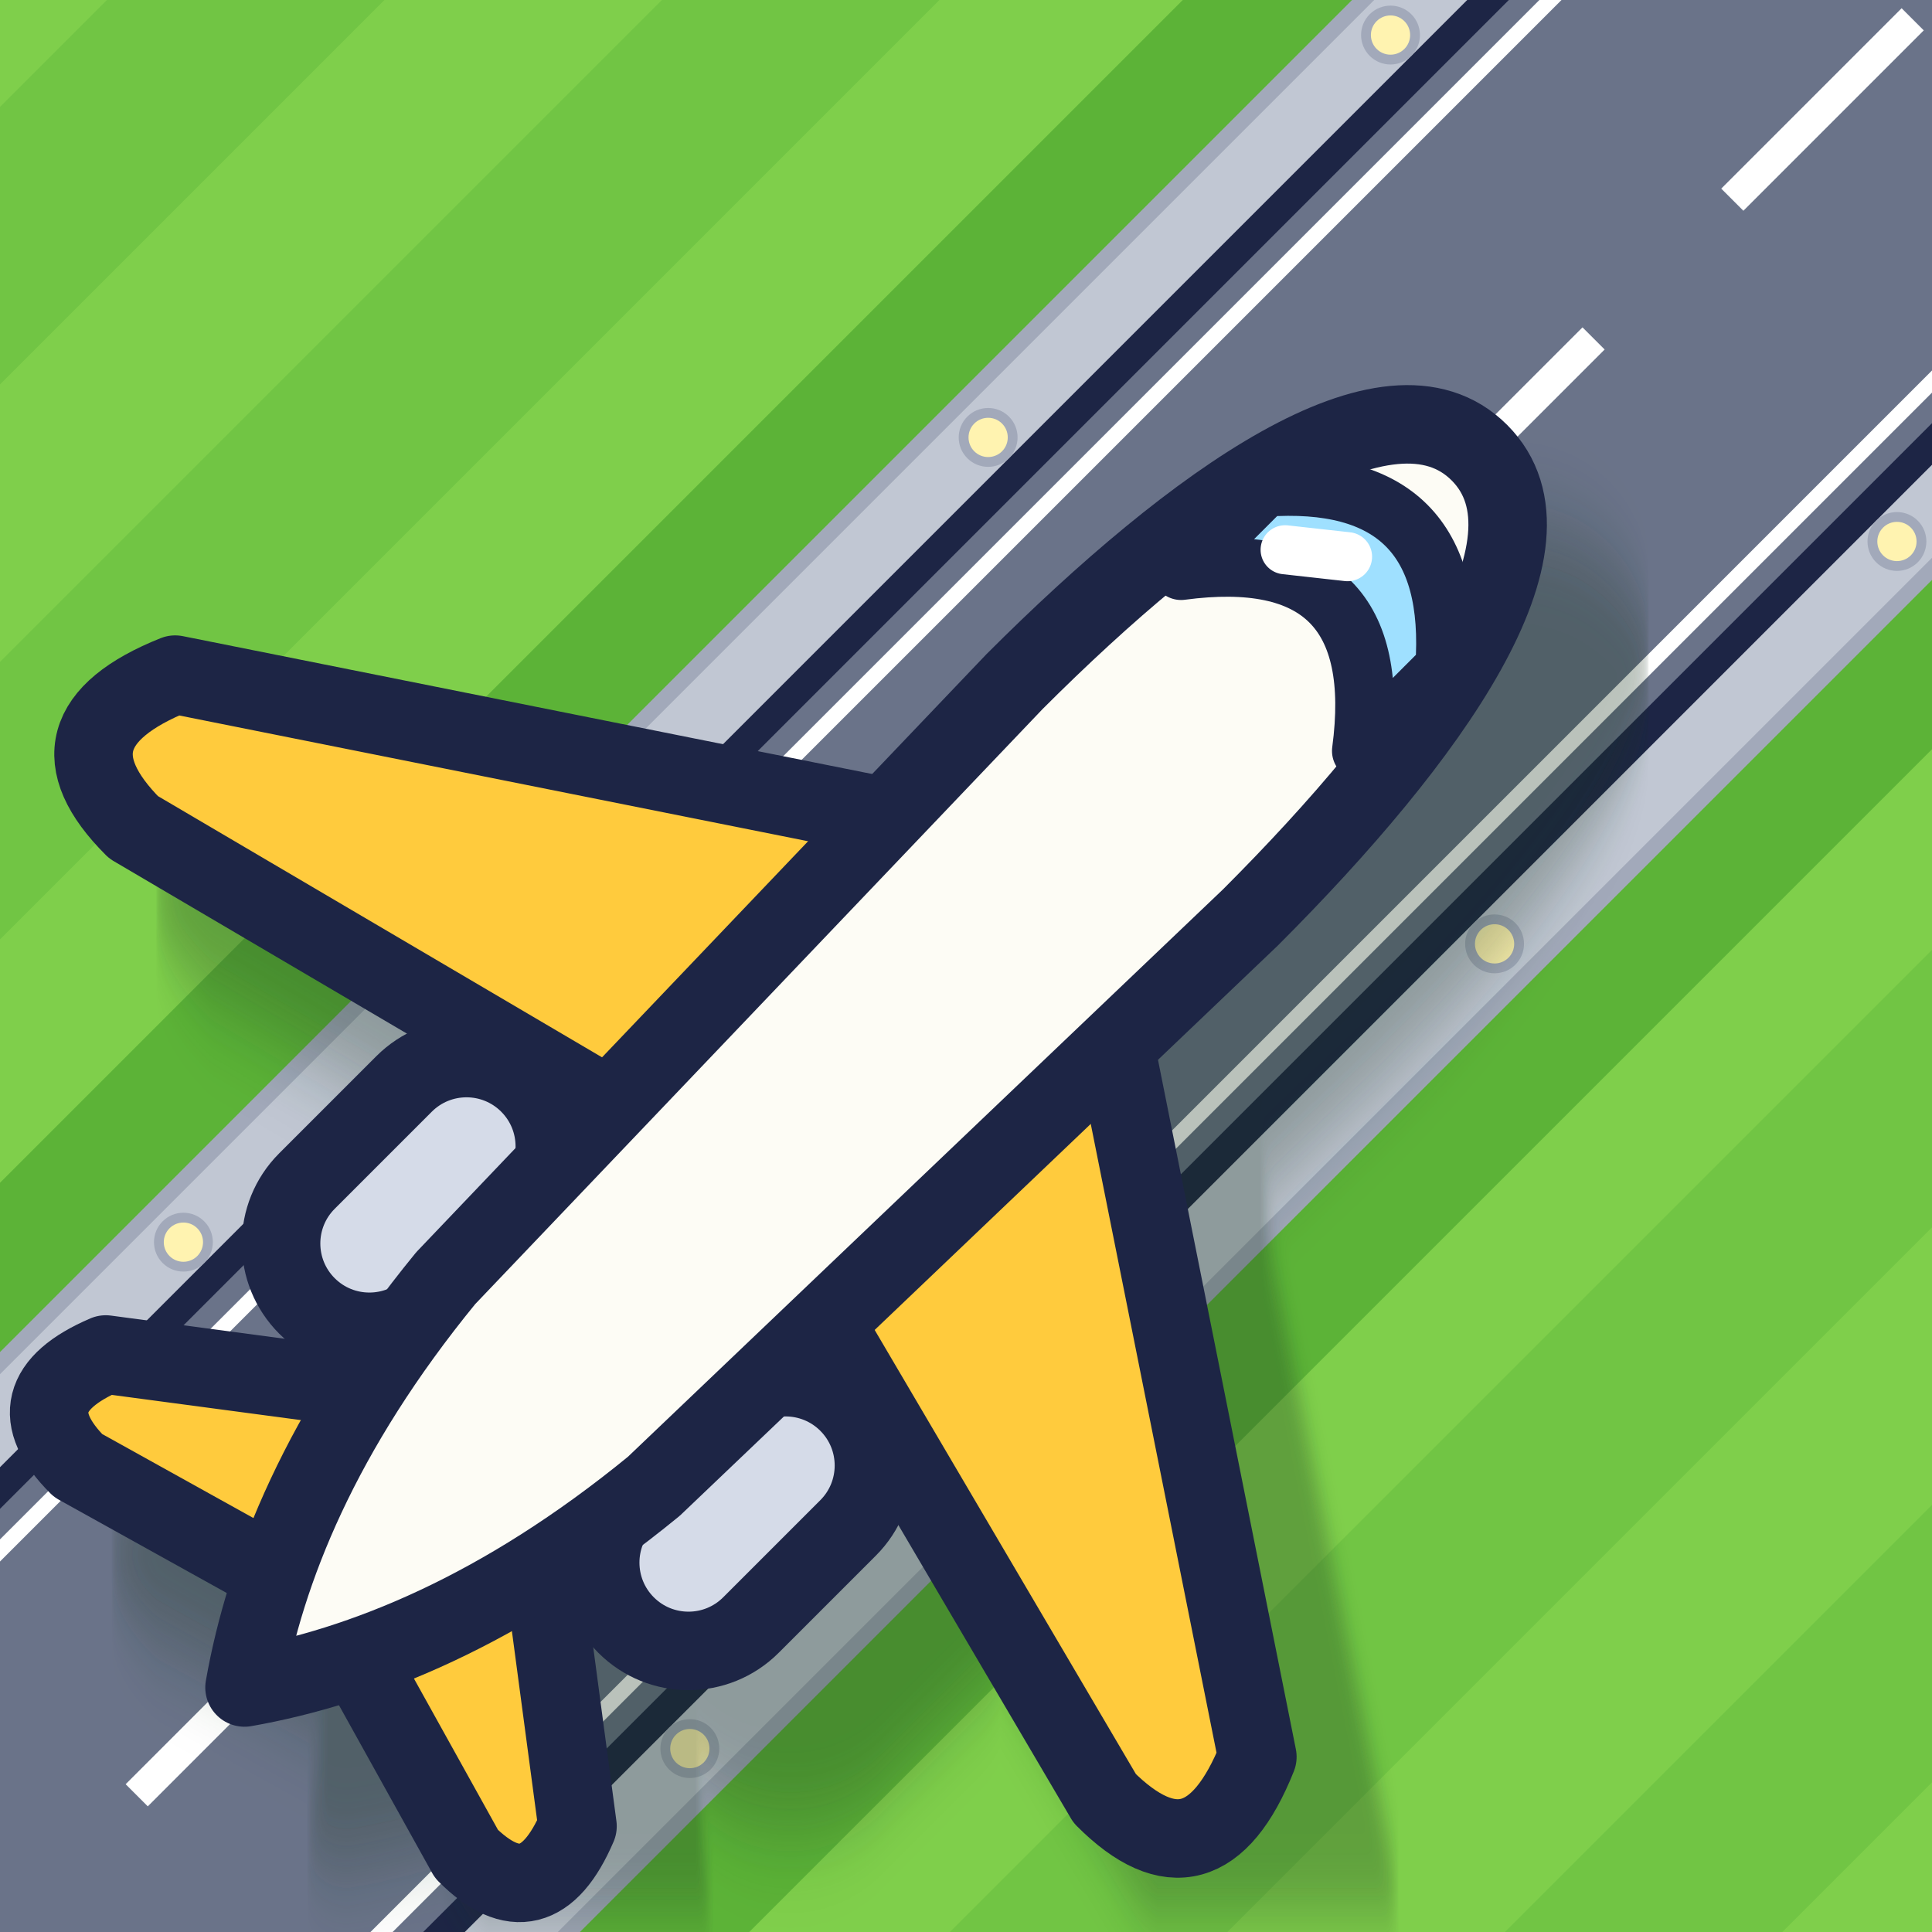
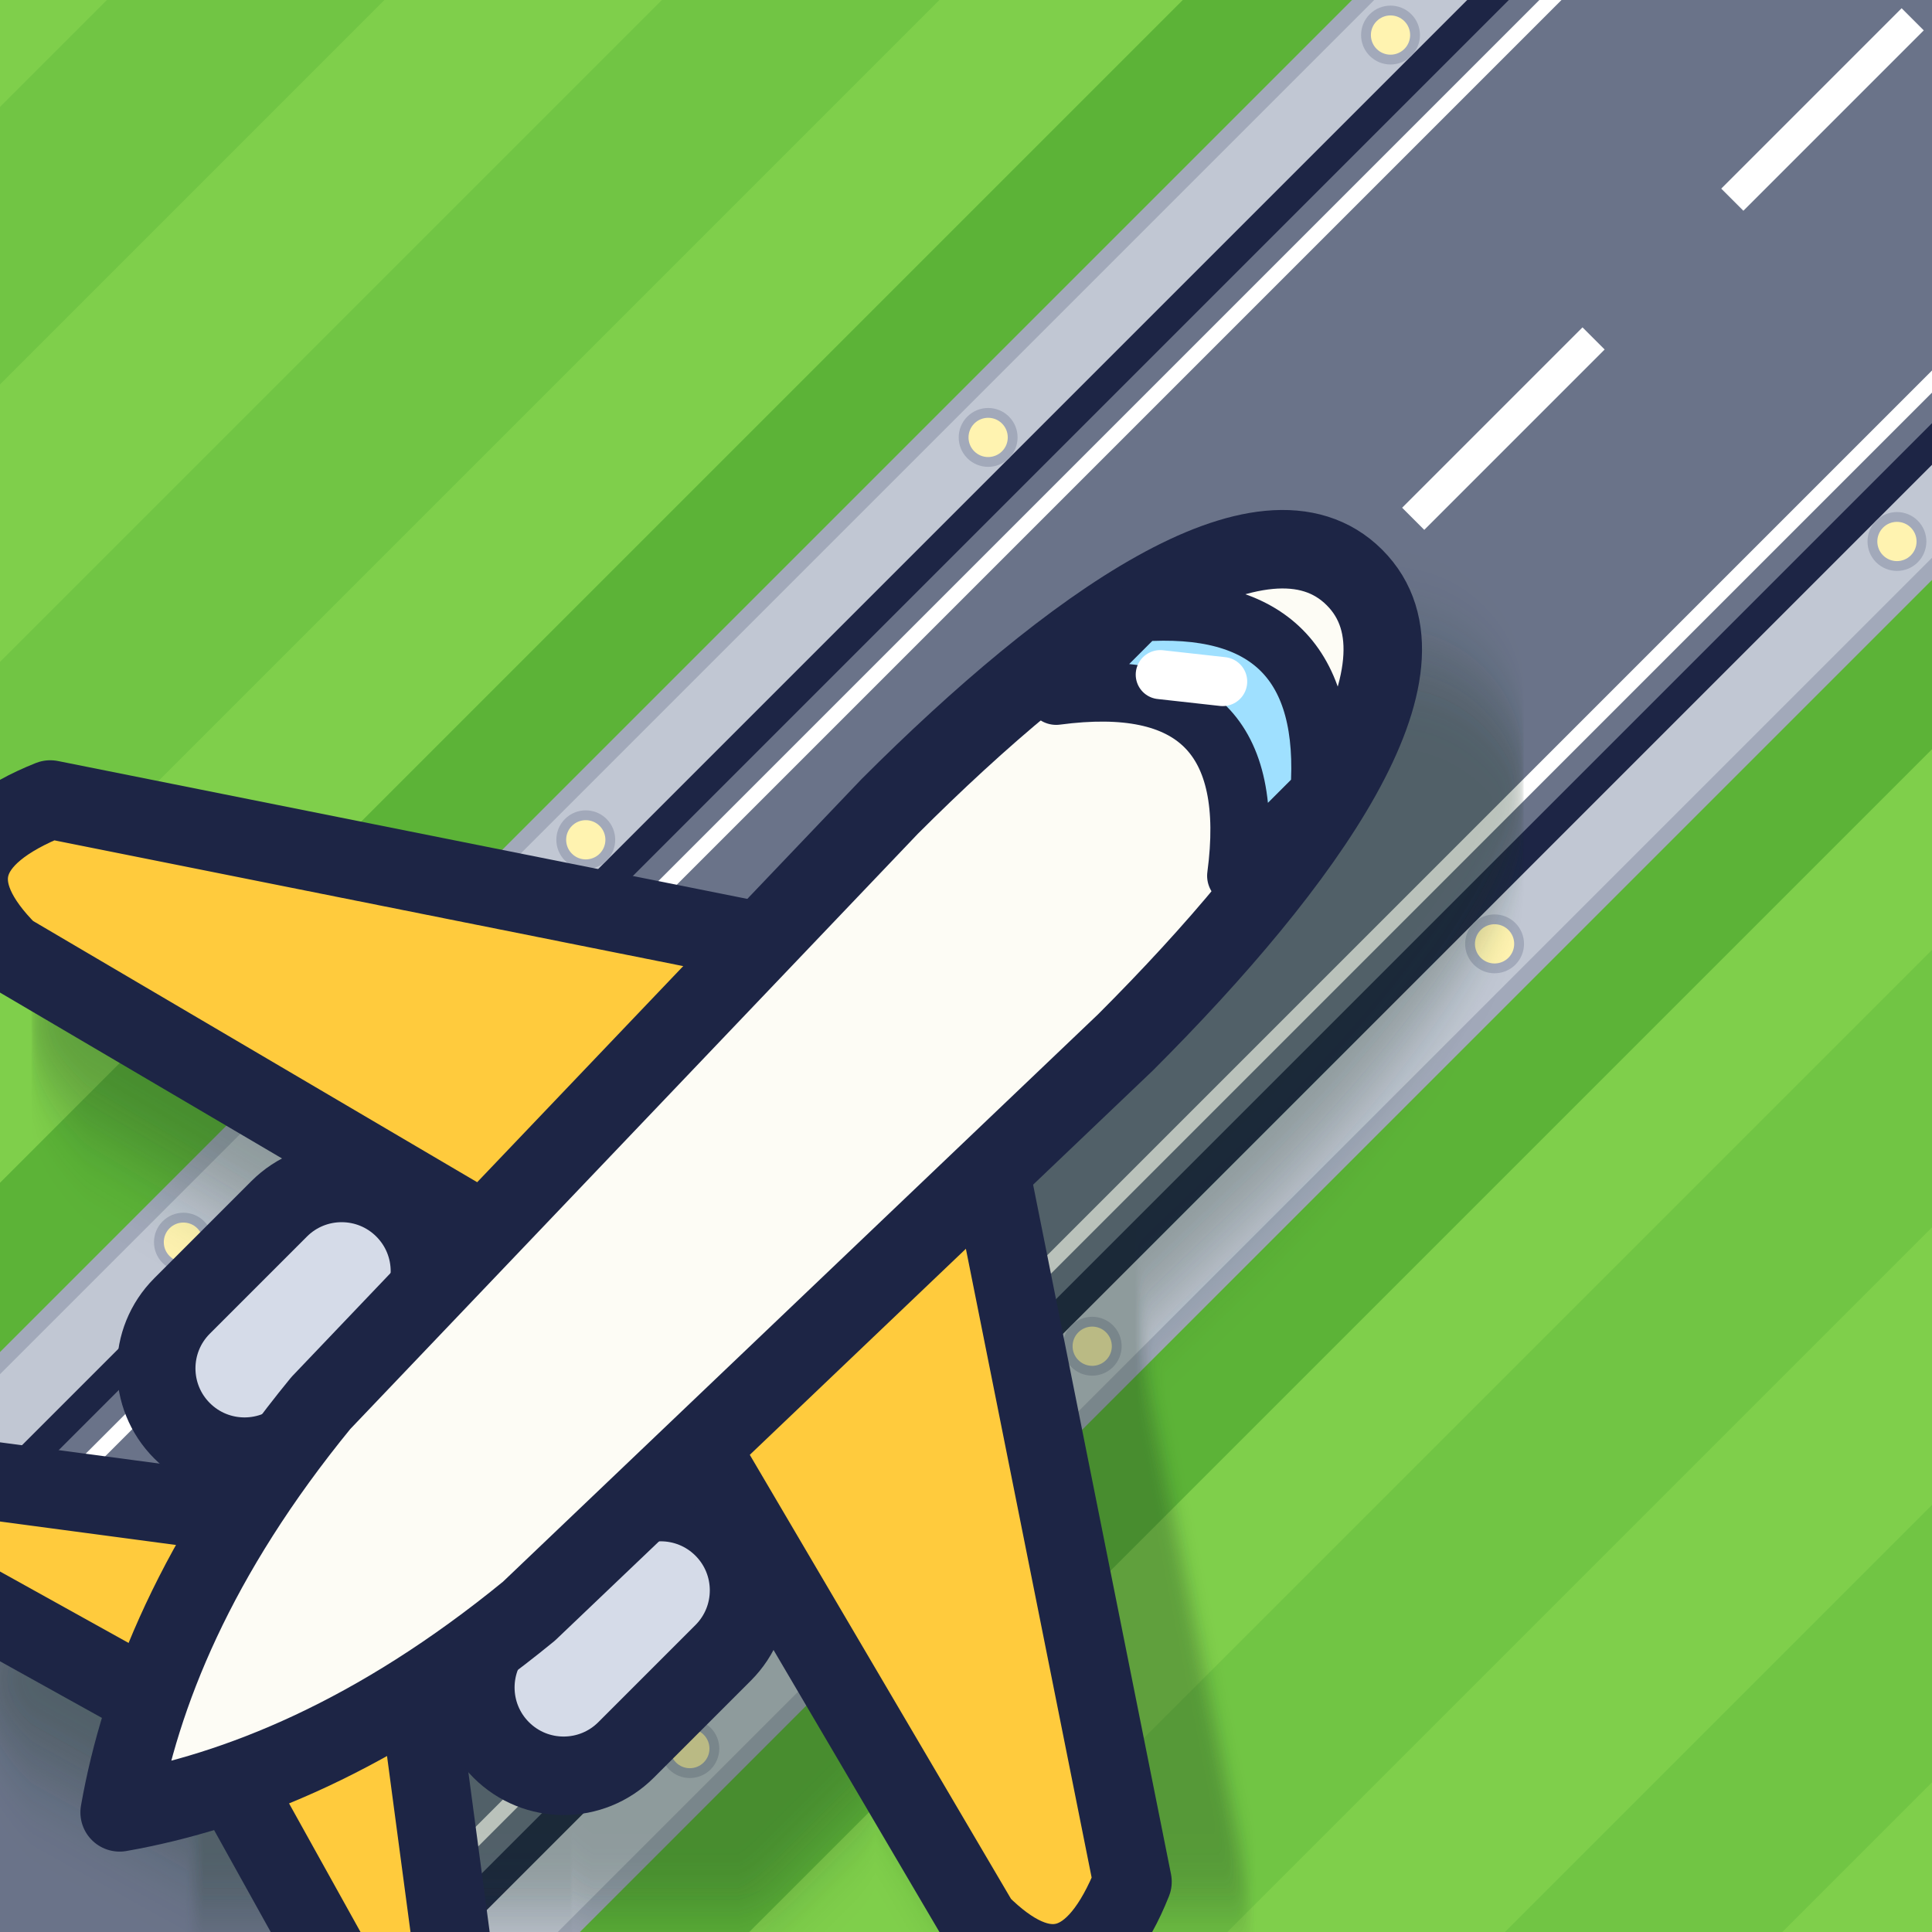
<svg xmlns="http://www.w3.org/2000/svg" viewBox="0 0 1024 1024" width="1024" height="1024">
  <defs>
    <filter id="soft" x="-20%" y="-20%" width="140%" height="140%">
      <feGaussianBlur stdDeviation="1.6" />
    </filter>
  </defs>
  <rect width="1024" height="1024" fill="#7fcf4b" />
  <g transform="translate(512 512) rotate(-45)">
    <rect x="-1100" y="-1100" width="2200" height="104" fill="#71c544" />
    <rect x="-1100" y="-892" width="2200" height="104" fill="#71c544" />
    <rect x="-1100" y="-684" width="2200" height="104" fill="#71c544" />
    <rect x="-1100" y="-476" width="2200" height="104" fill="#71c544" />
    <rect x="-1100" y="-268" width="2200" height="104" fill="#71c544" />
    <rect x="-1100" y="-60" width="2200" height="104" fill="#71c544" />
    <rect x="-1100" y="148" width="2200" height="104" fill="#71c544" />
    <rect x="-1100" y="356" width="2200" height="104" fill="#71c544" />
    <rect x="-1100" y="564" width="2200" height="104" fill="#71c544" />
    <rect x="-1100" y="772" width="2200" height="104" fill="#71c544" />
    <rect x="-1100" y="980" width="2200" height="104" fill="#71c544" />
    <rect x="-1100" y="-280.8" width="2200" height="561.6" fill="#5cb337" />
    <rect x="-1100" y="-213.2" width="2200" height="426.4" fill="#c1c7d3" stroke="#a2a9ba" stroke-width="8.3" />
    <rect x="-1100" y="-166.4" width="2200" height="332.8" fill="#6a7389" stroke="#1d2545" stroke-width="15.6" />
    <path d="M-1100 -143.0h2200M-1100 143.0h2200" fill="none" stroke="#ffffff" stroke-width="8.3" />
    <path d="M-1100 0h2200" fill="none" stroke="#ffffff" stroke-width="16.6" stroke-dasharray="135.2 104.0" />
    <g fill="#fff3b0" stroke="#a2a9ba" stroke-width="5.2">
      <circle cx="-1000.0" cy="-189.8" r="13.0" />
      <circle cx="-1000.0" cy="189.8" r="13.0" />
      <circle cx="-698.4" cy="-189.8" r="13.0" />
      <circle cx="-698.4" cy="189.8" r="13.0" />
      <circle cx="-396.8" cy="-189.8" r="13.0" />
      <circle cx="-396.8" cy="189.8" r="13.0" />
      <circle cx="-95.2" cy="-189.8" r="13.0" />
      <circle cx="-95.2" cy="189.8" r="13.0" />
      <circle cx="206.4" cy="-189.8" r="13.0" />
      <circle cx="206.4" cy="189.8" r="13.0" />
      <circle cx="508.0" cy="-189.8" r="13.0" />
      <circle cx="508.0" cy="189.8" r="13.0" />
      <circle cx="809.6" cy="-189.8" r="13.0" />
      <circle cx="809.6" cy="189.8" r="13.0" />
    </g>
  </g>
-   <g transform="translate(566 586) rotate(45) scale(10.4) translate(-48 -40)" opacity="0.3" filter="url(#soft)" stroke-width="4" stroke-linejoin="round">
+   <g transform="translate(566 586) rotate(45) scale(10.4) translate(-48 -31)" opacity="0.3" filter="url(#soft)" stroke-width="4" stroke-linejoin="round">
    <path fill="#12301f" stroke="#12301f" d="M48 72l17 13q2 5-3 5l-14-4-14 4q-5 0-3-5z" />
    <path fill="#12301f" stroke="#12301f" d="M48 32l39 26q3 7-4 7l-27-7h-16l-27 7q-7 0-4-7z" />
    <rect fill="#12301f" stroke="#12301f" x="32" y="60" width="9" height="16" rx="4.500" />
    <rect fill="#12301f" stroke="#12301f" x="55" y="60" width="9" height="16" rx="4.500" />
    <path fill="#12301f" stroke="#12301f" d="M48 3c6.500 0 8.500 12 8.500 25l-1 42c-1 10-4 17-7.500 22-3.500-5-6.500-12-7.500-22l-1-42c0-13 2-25 8.500-25z" />
    <path fill="#12301f" stroke="#12301f" d="M41.500 18q6.500-8.500 13 0v-6q-6.500-7.500-13 0z" />
    <path fill="none" stroke="none" d="M44.500 13.500l2.500-2" />
  </g>
-   <g transform="translate(512 512) rotate(45) scale(10.4) translate(-48 -40)" stroke="#1d2545" stroke-width="4" stroke-linejoin="round" stroke-linecap="round">
+   <g transform="translate(512 512) rotate(45) scale(10.4) translate(-48 -31)" stroke="#1d2545" stroke-width="4" stroke-linejoin="round" stroke-linecap="round">
    <path fill="#ffcb3d" d="M48 72l17 13q2 5-3 5l-14-4-14 4q-5 0-3-5z" />
    <path fill="#ffcb3d" d="M48 32l39 26q3 7-4 7l-27-7h-16l-27 7q-7 0-4-7z" />
    <rect fill="#d5dbe8" x="32" y="60" width="9" height="16" rx="4.500" />
    <rect fill="#d5dbe8" x="55" y="60" width="9" height="16" rx="4.500" />
    <path fill="#fdfcf5" d="M48 3c6.500 0 8.500 12 8.500 25l-1 42c-1 10-4 17-7.500 22-3.500-5-6.500-12-7.500-22l-1-42c0-13 2-25 8.500-25z" />
    <path fill="#9fe0ff" stroke-width="3" d="M41.500 18q6.500-8.500 13 0v-6q-6.500-7.500-13 0z" />
    <path fill="none" stroke="#ffffff" stroke-width="2.5" d="M44.500 13.500l2.500-2" />
  </g>
</svg>
